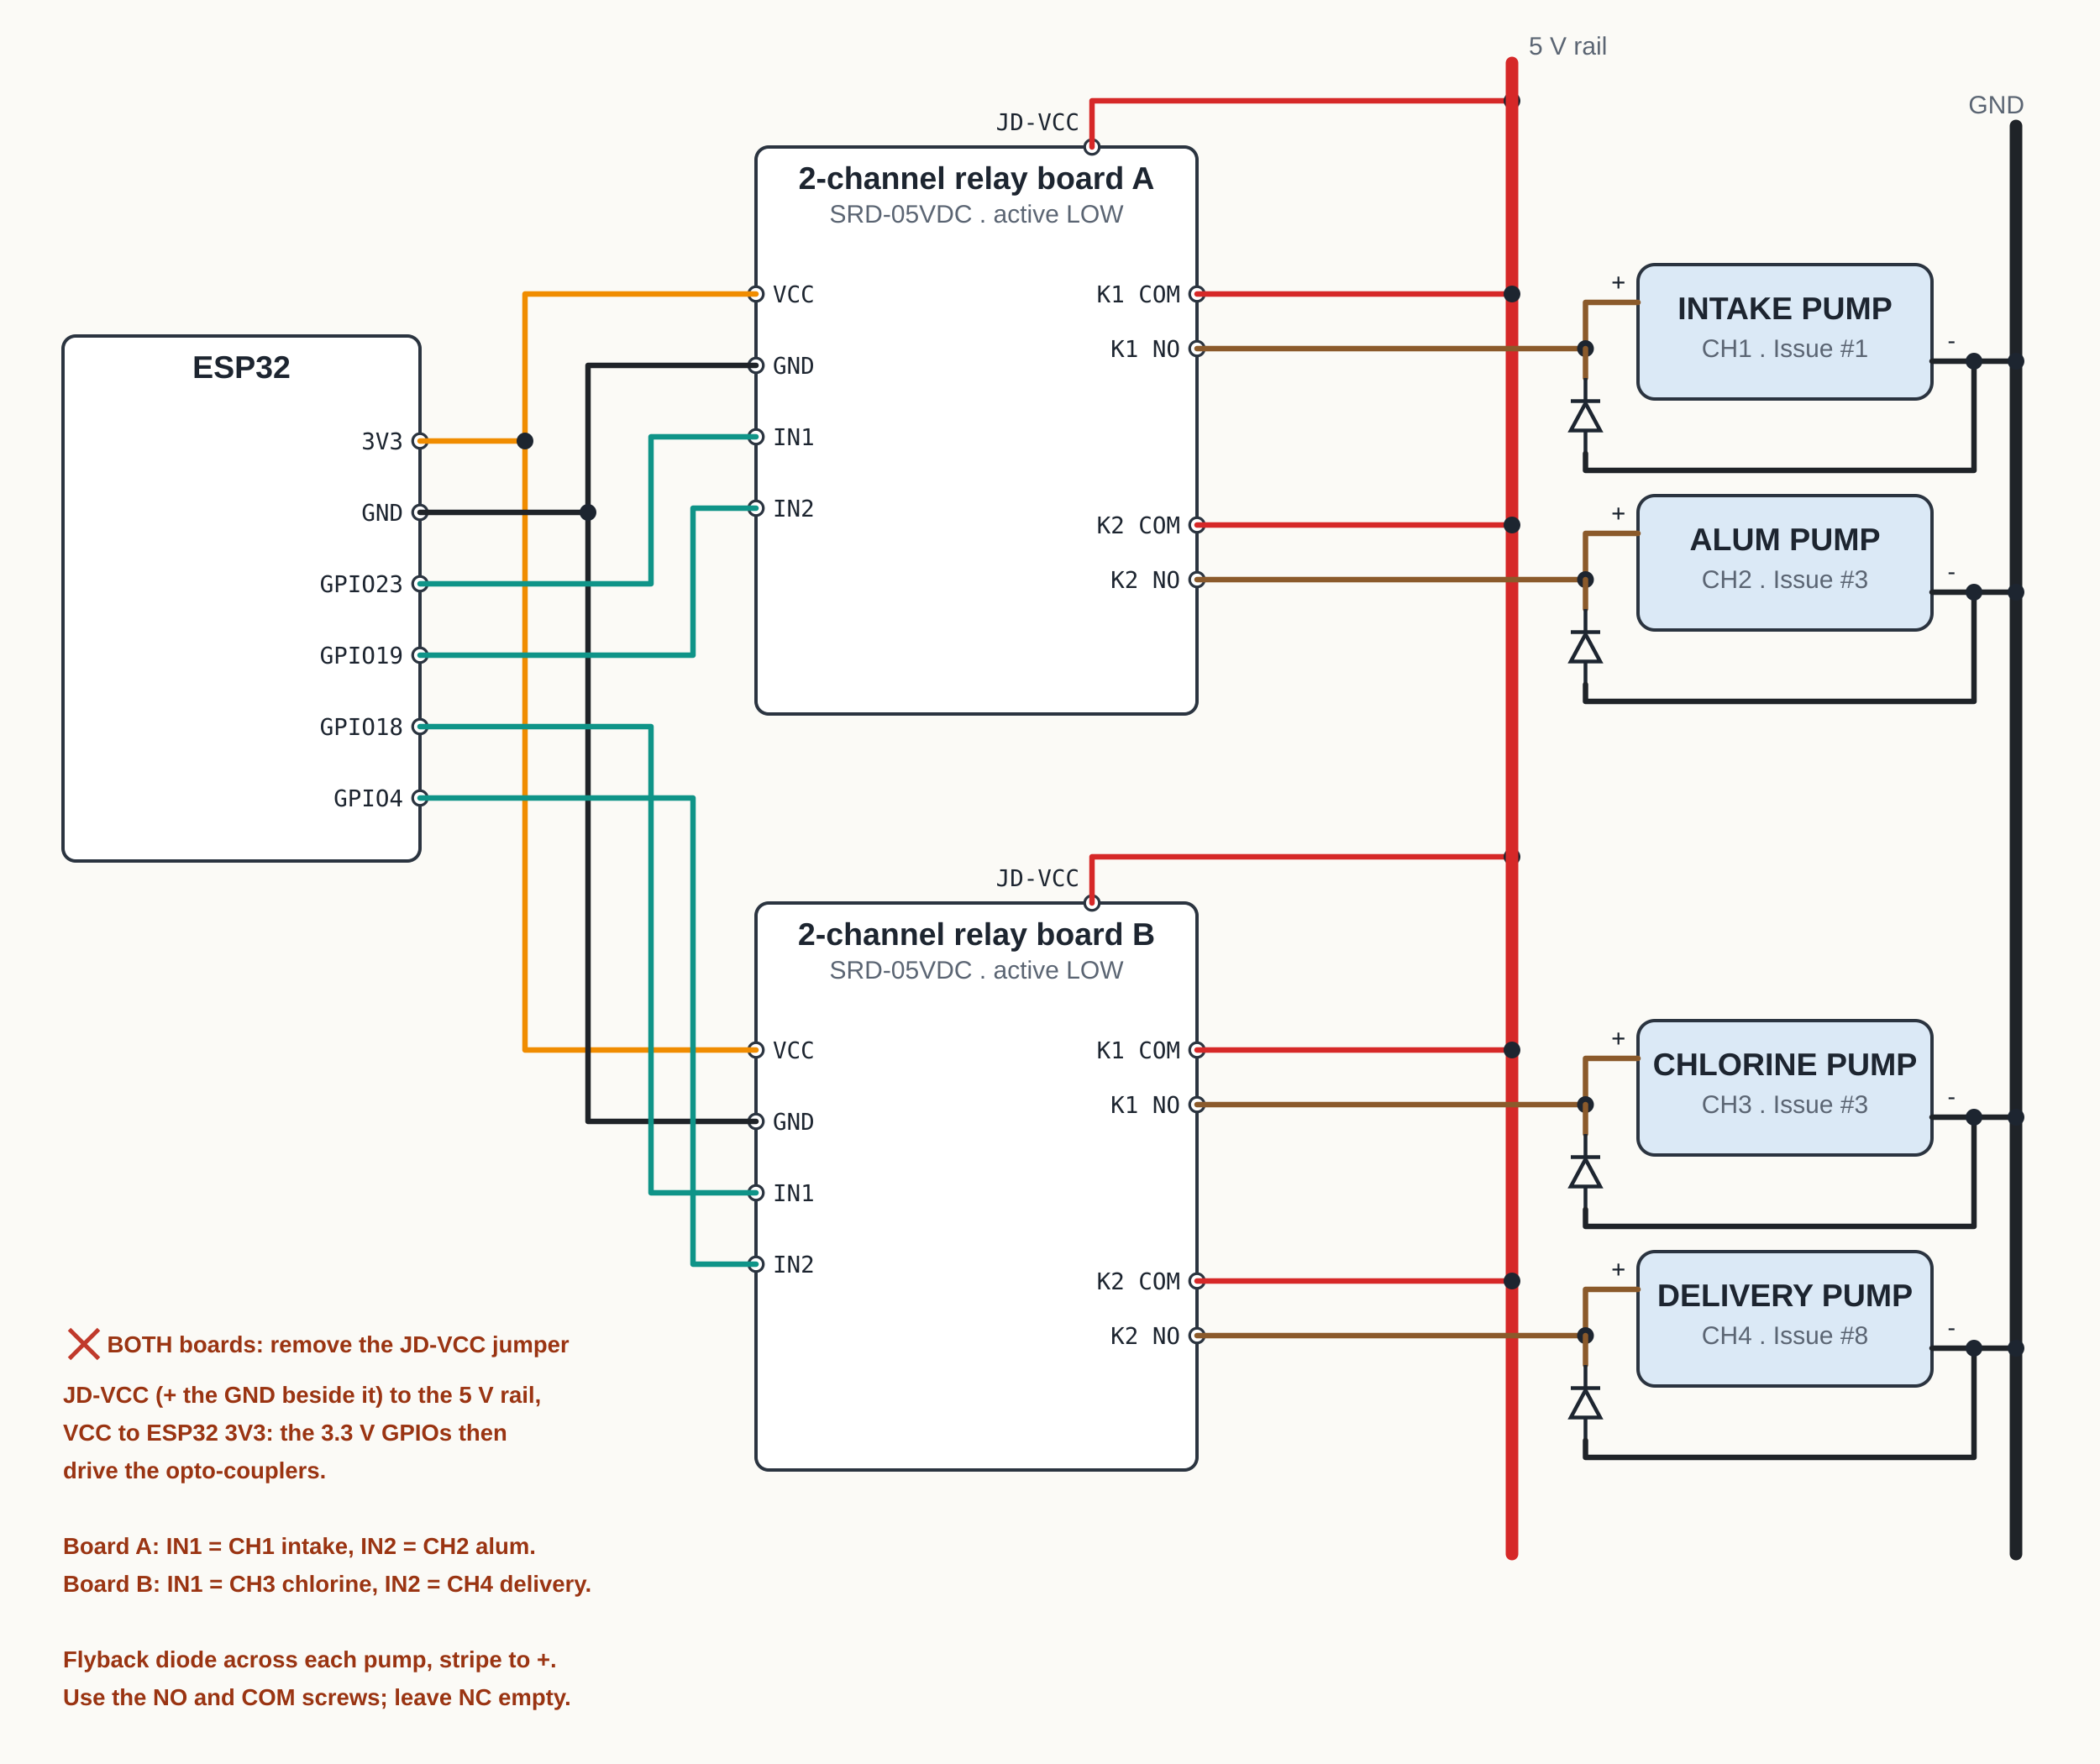
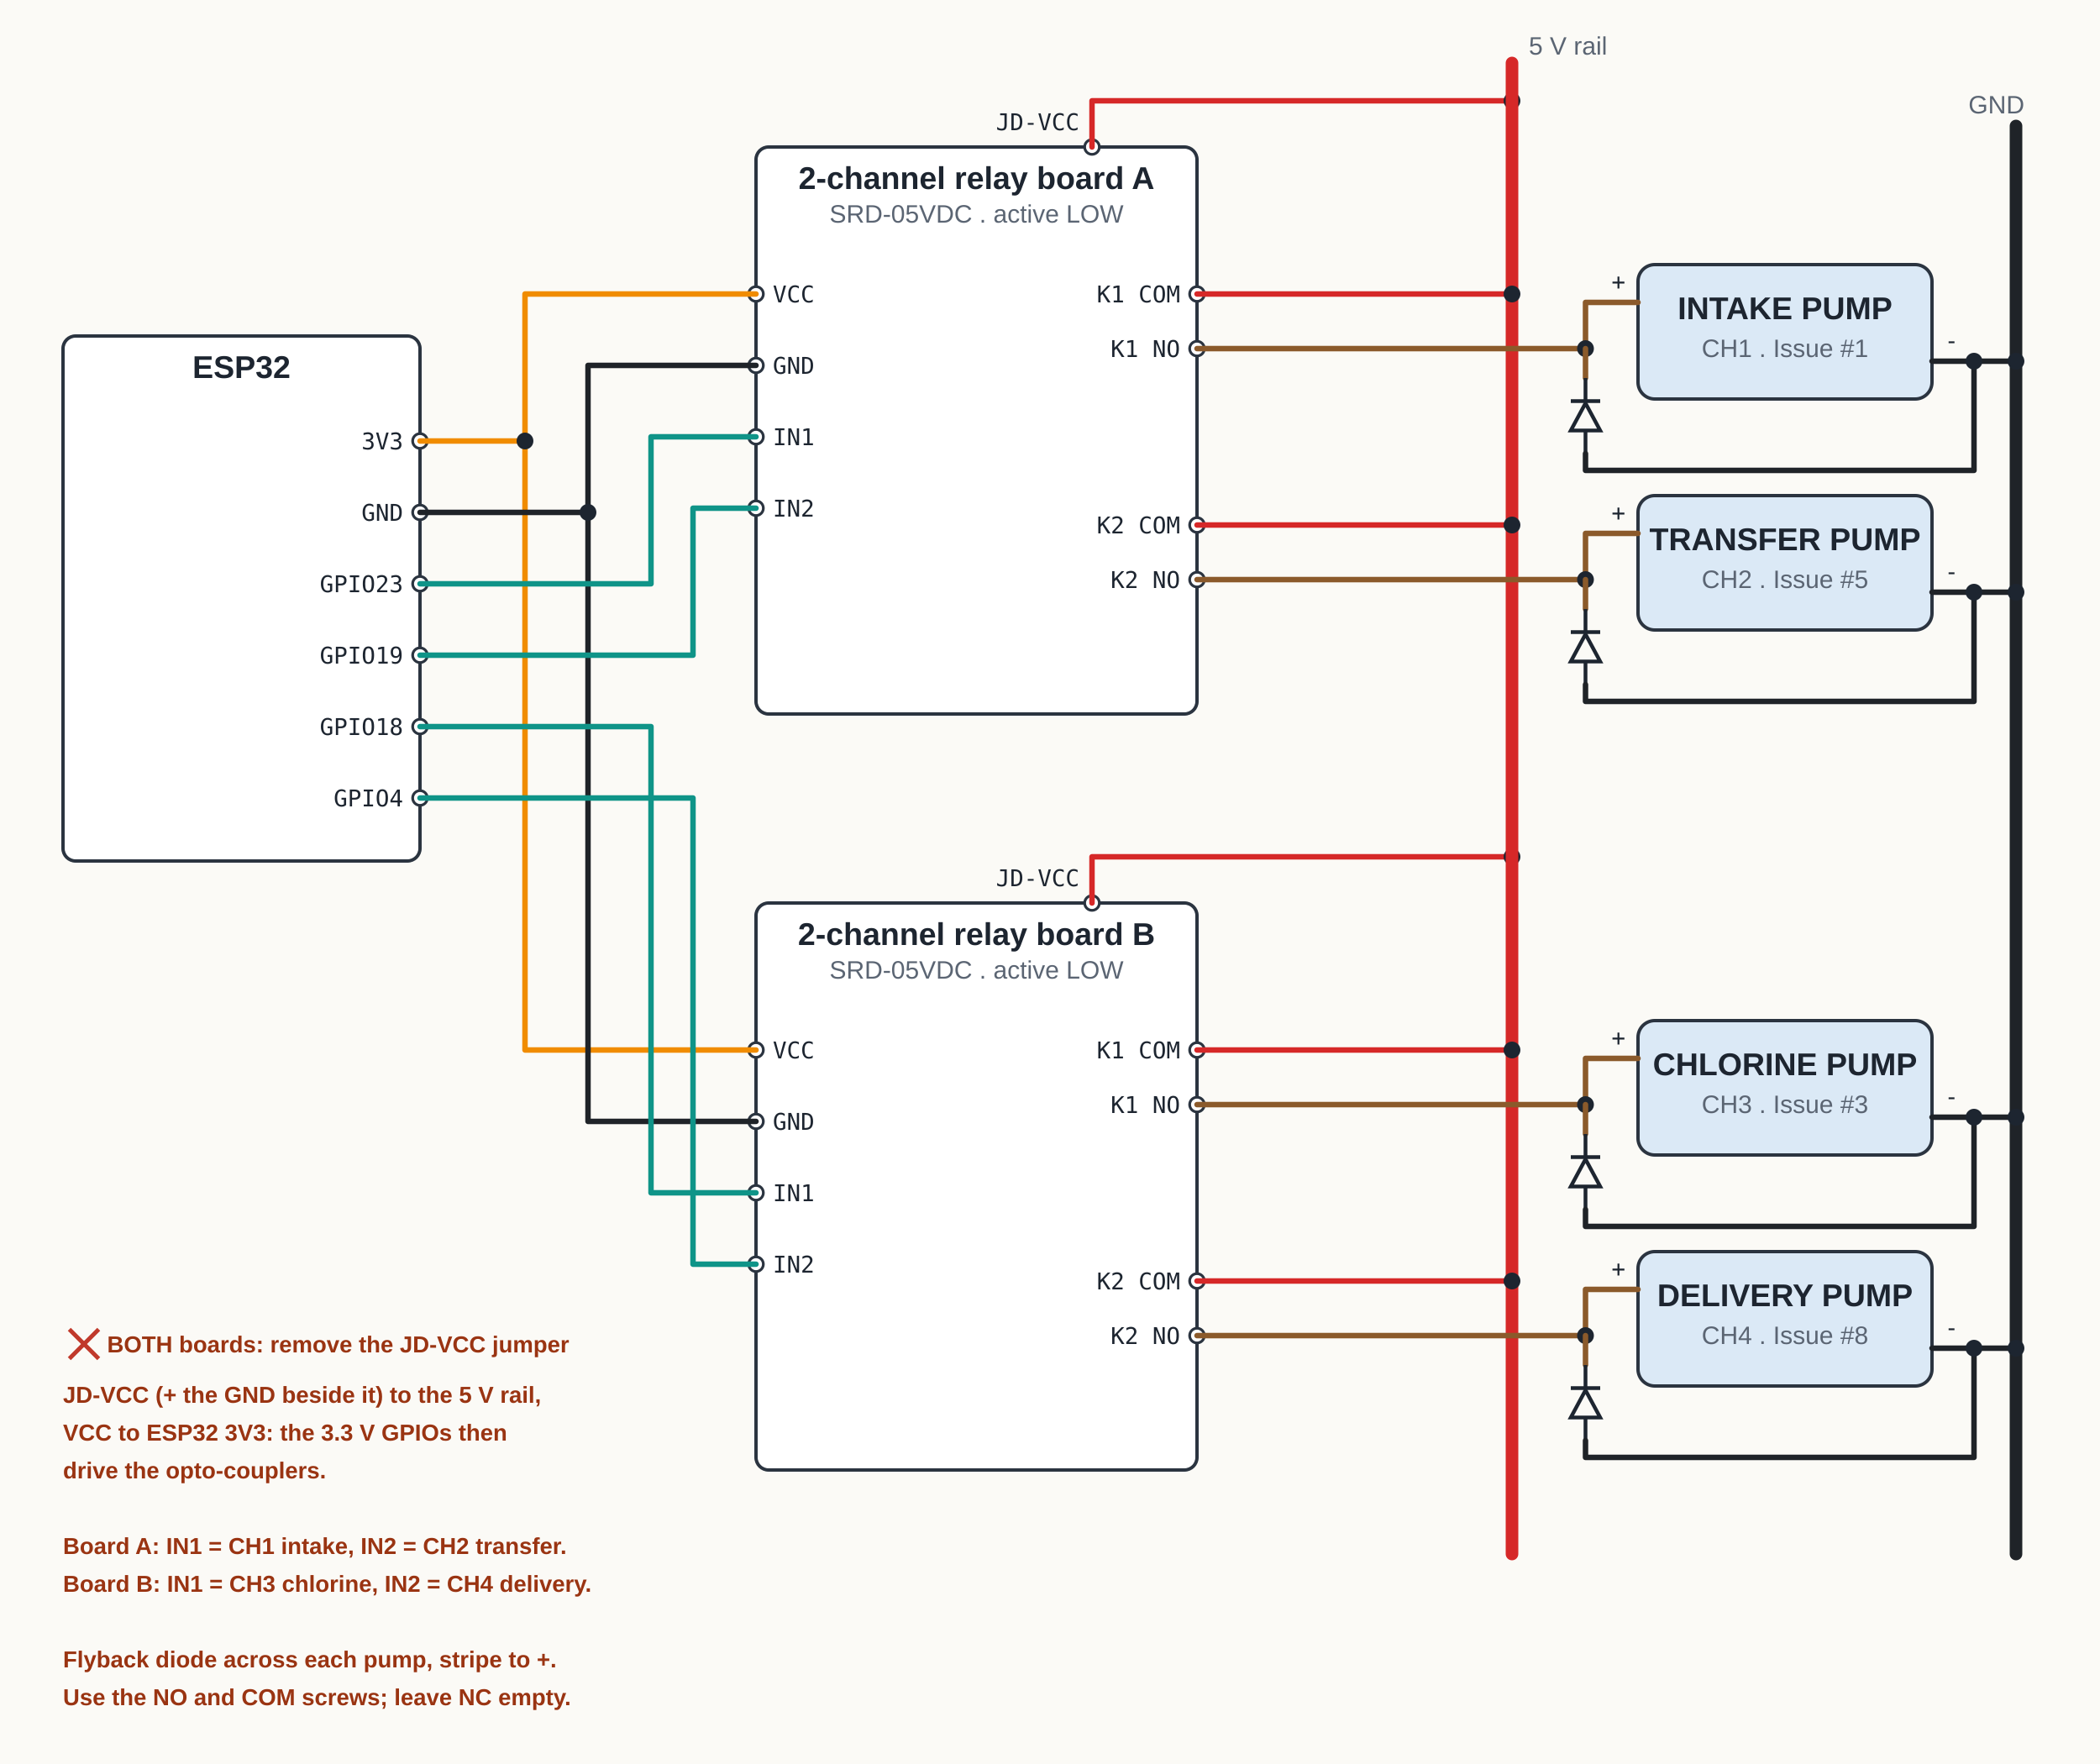
<svg xmlns="http://www.w3.org/2000/svg" viewBox="0 0 1000 840" role="img" aria-label="Relays: ESP32 to two 2-channel relay boards to four pumps">
  <style>
.paper{fill:#fbfaf6}.box{fill:#ffffff;stroke:#2b3440;stroke-width:1.6}.box2{fill:#eef3f7;stroke:#2b3440;stroke-width:1.6}
.t{font:600 15px 'Barlow Condensed','Arial Narrow',Arial,sans-serif;fill:#1d2530}.s{font:12px 'Source Sans 3',Arial,sans-serif;fill:#5b6573}
.p{font:500 11px 'JetBrains Mono',Consolas,monospace;fill:#1d2530}.n{font:600 11px 'Source Sans 3',Arial,sans-serif;fill:#9a3412}
.w{fill:none;stroke-width:2.6;stroke-linejoin:round;stroke-linecap:round}.bus{stroke-width:6}
.w5{stroke:#d62828}.wg{stroke:#1f2328}.w33{stroke:#f08c00}.wp{stroke:#7b3fbf}.wd{stroke:#1c64d1}.wr{stroke:#0f9488}
.ws{stroke:#d9a400}.wf{stroke:#2f9e44}.wm{stroke:#8b5a2b}.wa{stroke:#7a8494}
.dot{fill:#1d2530}.pin{fill:#ffffff;stroke:#2b3440;stroke-width:1.3}.sym{fill:none;stroke:#1d2530;stroke-width:1.8}
.mot{fill:#f6e7a8;stroke:#2b3440;stroke-width:1.6}.pump{fill:#dbe9f6;stroke:#2b3440;stroke-width:1.6}.x{stroke:#c0392b;stroke-width:2}
</style>
  <rect width="1000" height="840" class="paper" />
  <rect x="30" y="160" width="170" height="250" rx="6" class="box" />
  <text x="115.0" y="180" class="t" text-anchor="middle">ESP32</text>
  <circle cx="200" cy="210" r="3.5" class="pin" />
  <text x="192" y="214" class="p" text-anchor="end">3V3</text>
  <circle cx="200" cy="244" r="3.5" class="pin" />
  <text x="192" y="248" class="p" text-anchor="end">GND</text>
  <circle cx="200" cy="278" r="3.5" class="pin" />
  <text x="192" y="282" class="p" text-anchor="end">GPIO23</text>
  <circle cx="200" cy="312" r="3.5" class="pin" />
  <text x="192" y="316" class="p" text-anchor="end">GPIO19</text>
  <circle cx="200" cy="346" r="3.5" class="pin" />
  <text x="192" y="350" class="p" text-anchor="end">GPIO18</text>
  <circle cx="200" cy="380" r="3.5" class="pin" />
  <text x="192" y="384" class="p" text-anchor="end">GPIO4</text>
  <rect x="360" y="70" width="210" height="270" rx="6" class="box" />
  <text x="465.0" y="90" class="t" text-anchor="middle">2-channel relay board A</text>
  <text x="465.0" y="106" class="s" text-anchor="middle">SRD-05VDC . active LOW</text>
  <circle cx="360" cy="140" r="3.5" class="pin" />
  <text x="368" y="144" class="p" text-anchor="start">VCC</text>
  <circle cx="360" cy="174" r="3.5" class="pin" />
  <text x="368" y="178" class="p" text-anchor="start">GND</text>
  <circle cx="360" cy="208" r="3.5" class="pin" />
  <text x="368" y="212" class="p" text-anchor="start">IN1</text>
  <circle cx="360" cy="242" r="3.5" class="pin" />
  <text x="368" y="246" class="p" text-anchor="start">IN2</text>
  <circle cx="520" cy="70" r="3.5" class="pin" />
  <text x="514" y="62" class="p" text-anchor="end">JD-VCC</text>
  <polyline points="520,70 520,48 720,48" class="w w5" />
  <circle cx="720" cy="48" r="4" class="dot" />
  <rect x="360" y="430" width="210" height="270" rx="6" class="box" />
  <text x="465.0" y="450" class="t" text-anchor="middle">2-channel relay board B</text>
  <text x="465.0" y="466" class="s" text-anchor="middle">SRD-05VDC . active LOW</text>
  <circle cx="360" cy="500" r="3.5" class="pin" />
  <text x="368" y="504" class="p" text-anchor="start">VCC</text>
  <circle cx="360" cy="534" r="3.5" class="pin" />
  <text x="368" y="538" class="p" text-anchor="start">GND</text>
  <circle cx="360" cy="568" r="3.5" class="pin" />
  <text x="368" y="572" class="p" text-anchor="start">IN1</text>
  <circle cx="360" cy="602" r="3.5" class="pin" />
  <text x="368" y="606" class="p" text-anchor="start">IN2</text>
  <circle cx="520" cy="430" r="3.5" class="pin" />
  <text x="514" y="422" class="p" text-anchor="end">JD-VCC</text>
  <polyline points="520,430 520,408 720,408" class="w w5" />
  <circle cx="720" cy="408" r="4" class="dot" />
  <polyline points="200,210 250,210 250,140 360,140" class="w w33" />
  <polyline points="250,210 250,500 360,500" class="w w33" />
  <circle cx="250" cy="210" r="4" class="dot" />
  <polyline points="200,244 280,244 280,174 360,174" class="w wg" />
  <polyline points="280,244 280,534 360,534" class="w wg" />
  <circle cx="280" cy="244" r="4" class="dot" />
  <polyline points="200,278 310,278 310,208 360,208" class="w wr" />
  <polyline points="200,312 330,312 330,242 360,242" class="w wr" />
  <polyline points="200,346 310,346 310,568 360,568" class="w wr" />
  <polyline points="200,380 330,380 330,602 360,602" class="w wr" />
  <polyline points="720,30 720,740" class="w w5 bus" />
  <text x="728" y="26" class="s" text-anchor="start">5 V rail</text>
  <polyline points="960,60 960,740" class="w wg bus" />
  <text x="964" y="54" class="s" text-anchor="end">GND</text>
  <circle cx="570" cy="140" r="3.5" class="pin" />
  <circle cx="570" cy="166" r="3.5" class="pin" />
  <text x="562" y="144" class="p" text-anchor="end">K1 COM</text>
  <text x="562" y="170" class="p" text-anchor="end">K1 NO</text>
  <polyline points="570,140 720,140" class="w w5" />
  <circle cx="720" cy="140" r="4" class="dot" />
  <rect x="780" y="126" width="140" height="64" rx="8" class="pump" />
  <text x="850" y="152" class="t" text-anchor="middle">INTAKE PUMP</text>
  <text x="850" y="170" class="s" text-anchor="middle">CH1 . Issue #1</text>
  <polyline points="570,166 755,166 755,144 780,144" class="w wm" />
  <text x="774" y="138" class="p" text-anchor="end">+</text>
  <polyline points="920,172 960,172" class="w wg" />
  <circle cx="960" cy="172" r="4" class="dot" />
  <text x="926" y="166" class="p" text-anchor="start">-</text>
  <circle cx="755" cy="166" r="4" class="dot" />
  <polyline points="755,166 755,180" class="w wm" />
  <line x1="755" y1="180" x2="755" y2="191.0" class="sym" />
  <line x1="755" y1="205.0" x2="755" y2="216" class="sym" />
  <polygon points="748,205.0 762,205.0 755,192.0" class="sym" />
  <line x1="748" y1="191.0" x2="762" y2="191.0" class="sym" />
  <polyline points="755,216 755,224 940,224 940,172" class="w wg" />
  <circle cx="940" cy="172" r="4" class="dot" />
  <circle cx="570" cy="250" r="3.5" class="pin" />
  <circle cx="570" cy="276" r="3.5" class="pin" />
  <text x="562" y="254" class="p" text-anchor="end">K2 COM</text>
  <text x="562" y="280" class="p" text-anchor="end">K2 NO</text>
  <polyline points="570,250 720,250" class="w w5" />
  <circle cx="720" cy="250" r="4" class="dot" />
  <rect x="780" y="236" width="140" height="64" rx="8" class="pump" />
-   <text x="850" y="262" class="t" text-anchor="middle">ALUM PUMP</text>
-   <text x="850" y="280" class="s" text-anchor="middle">CH2 . Issue #3</text>
+   <text x="850" y="262" class="t" text-anchor="middle">TRANSFER PUMP</text>
+   <text x="850" y="280" class="s" text-anchor="middle">CH2 . Issue #5</text>
  <polyline points="570,276 755,276 755,254 780,254" class="w wm" />
  <text x="774" y="248" class="p" text-anchor="end">+</text>
  <polyline points="920,282 960,282" class="w wg" />
  <circle cx="960" cy="282" r="4" class="dot" />
  <text x="926" y="276" class="p" text-anchor="start">-</text>
  <circle cx="755" cy="276" r="4" class="dot" />
  <polyline points="755,276 755,290" class="w wm" />
  <line x1="755" y1="290" x2="755" y2="301.0" class="sym" />
  <line x1="755" y1="315.0" x2="755" y2="326" class="sym" />
  <polygon points="748,315.0 762,315.0 755,302.0" class="sym" />
  <line x1="748" y1="301.0" x2="762" y2="301.0" class="sym" />
  <polyline points="755,326 755,334 940,334 940,282" class="w wg" />
  <circle cx="940" cy="282" r="4" class="dot" />
  <circle cx="570" cy="500" r="3.5" class="pin" />
  <circle cx="570" cy="526" r="3.5" class="pin" />
  <text x="562" y="504" class="p" text-anchor="end">K1 COM</text>
  <text x="562" y="530" class="p" text-anchor="end">K1 NO</text>
  <polyline points="570,500 720,500" class="w w5" />
  <circle cx="720" cy="500" r="4" class="dot" />
  <rect x="780" y="486" width="140" height="64" rx="8" class="pump" />
  <text x="850" y="512" class="t" text-anchor="middle">CHLORINE PUMP</text>
  <text x="850" y="530" class="s" text-anchor="middle">CH3 . Issue #3</text>
  <polyline points="570,526 755,526 755,504 780,504" class="w wm" />
  <text x="774" y="498" class="p" text-anchor="end">+</text>
  <polyline points="920,532 960,532" class="w wg" />
  <circle cx="960" cy="532" r="4" class="dot" />
  <text x="926" y="526" class="p" text-anchor="start">-</text>
  <circle cx="755" cy="526" r="4" class="dot" />
  <polyline points="755,526 755,540" class="w wm" />
  <line x1="755" y1="540" x2="755" y2="551.0" class="sym" />
  <line x1="755" y1="565.0" x2="755" y2="576" class="sym" />
  <polygon points="748,565.0 762,565.0 755,552.0" class="sym" />
  <line x1="748" y1="551.0" x2="762" y2="551.0" class="sym" />
  <polyline points="755,576 755,584 940,584 940,532" class="w wg" />
  <circle cx="940" cy="532" r="4" class="dot" />
  <circle cx="570" cy="610" r="3.5" class="pin" />
  <circle cx="570" cy="636" r="3.5" class="pin" />
  <text x="562" y="614" class="p" text-anchor="end">K2 COM</text>
  <text x="562" y="640" class="p" text-anchor="end">K2 NO</text>
  <polyline points="570,610 720,610" class="w w5" />
  <circle cx="720" cy="610" r="4" class="dot" />
  <rect x="780" y="596" width="140" height="64" rx="8" class="pump" />
  <text x="850" y="622" class="t" text-anchor="middle">DELIVERY PUMP</text>
  <text x="850" y="640" class="s" text-anchor="middle">CH4 . Issue #8</text>
  <polyline points="570,636 755,636 755,614 780,614" class="w wm" />
  <text x="774" y="608" class="p" text-anchor="end">+</text>
  <polyline points="920,642 960,642" class="w wg" />
  <circle cx="960" cy="642" r="4" class="dot" />
  <text x="926" y="636" class="p" text-anchor="start">-</text>
  <circle cx="755" cy="636" r="4" class="dot" />
  <polyline points="755,636 755,650" class="w wm" />
  <line x1="755" y1="650" x2="755" y2="661.0" class="sym" />
  <line x1="755" y1="675.0" x2="755" y2="686" class="sym" />
  <polygon points="748,675.0 762,675.0 755,662.0" class="sym" />
  <line x1="748" y1="661.0" x2="762" y2="661.0" class="sym" />
  <polyline points="755,686 755,694 940,694 940,642" class="w wg" />
  <circle cx="940" cy="642" r="4" class="dot" />
  <line x1="33" y1="633" x2="47" y2="647" class="x" />
  <line x1="33" y1="647" x2="47" y2="633" class="x" />
  <text x="51" y="644" class="n" text-anchor="start">BOTH boards: remove the JD-VCC jumper</text>
  <text x="30" y="668" class="n" text-anchor="start">JD-VCC (+ the GND beside it) to the 5 V rail,</text>
  <text x="30" y="686" class="n" text-anchor="start">VCC to ESP32 3V3: the 3.3 V GPIOs then</text>
  <text x="30" y="704" class="n" text-anchor="start">drive the opto-couplers.</text>
-   <text x="30" y="740" class="n" text-anchor="start">Board A: IN1 = CH1 intake, IN2 = CH2 alum.</text>
+   <text x="30" y="740" class="n" text-anchor="start">Board A: IN1 = CH1 intake, IN2 = CH2 transfer.</text>
  <text x="30" y="758" class="n" text-anchor="start">Board B: IN1 = CH3 chlorine, IN2 = CH4 delivery.</text>
  <text x="30" y="794" class="n" text-anchor="start">Flyback diode across each pump, stripe to +.</text>
  <text x="30" y="812" class="n" text-anchor="start">Use the NO and COM screws; leave NC empty.</text>
</svg>
